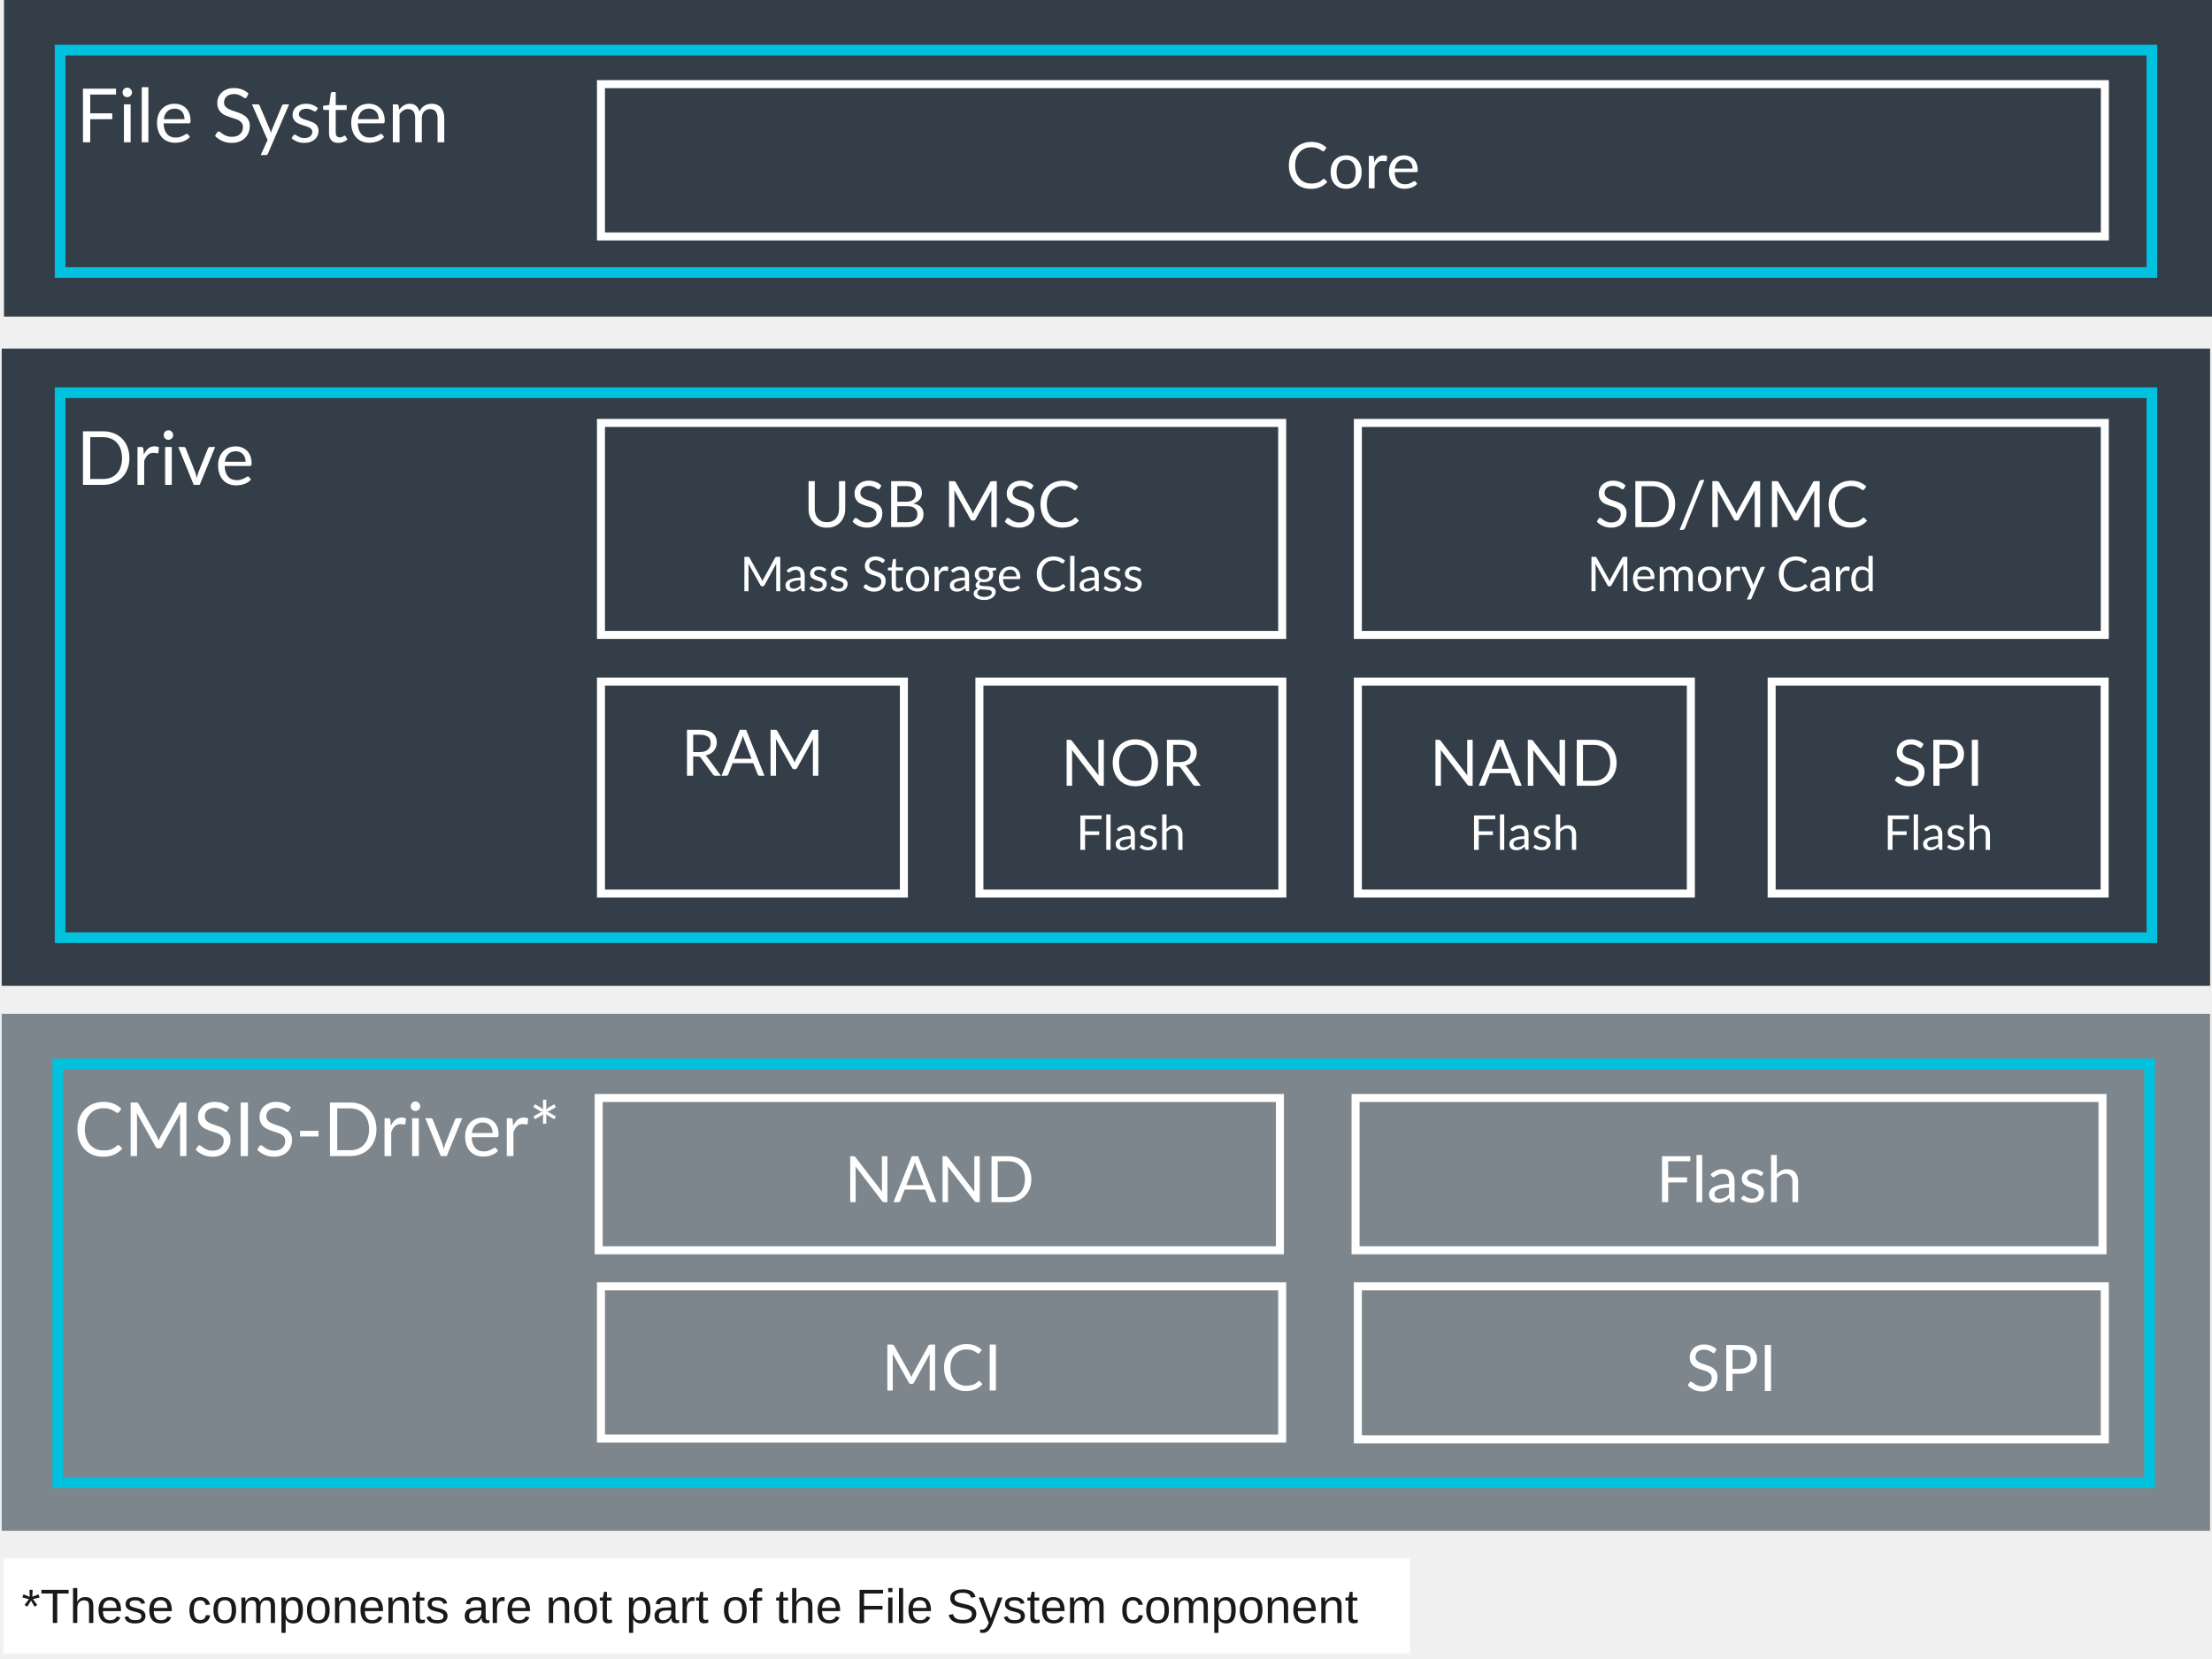
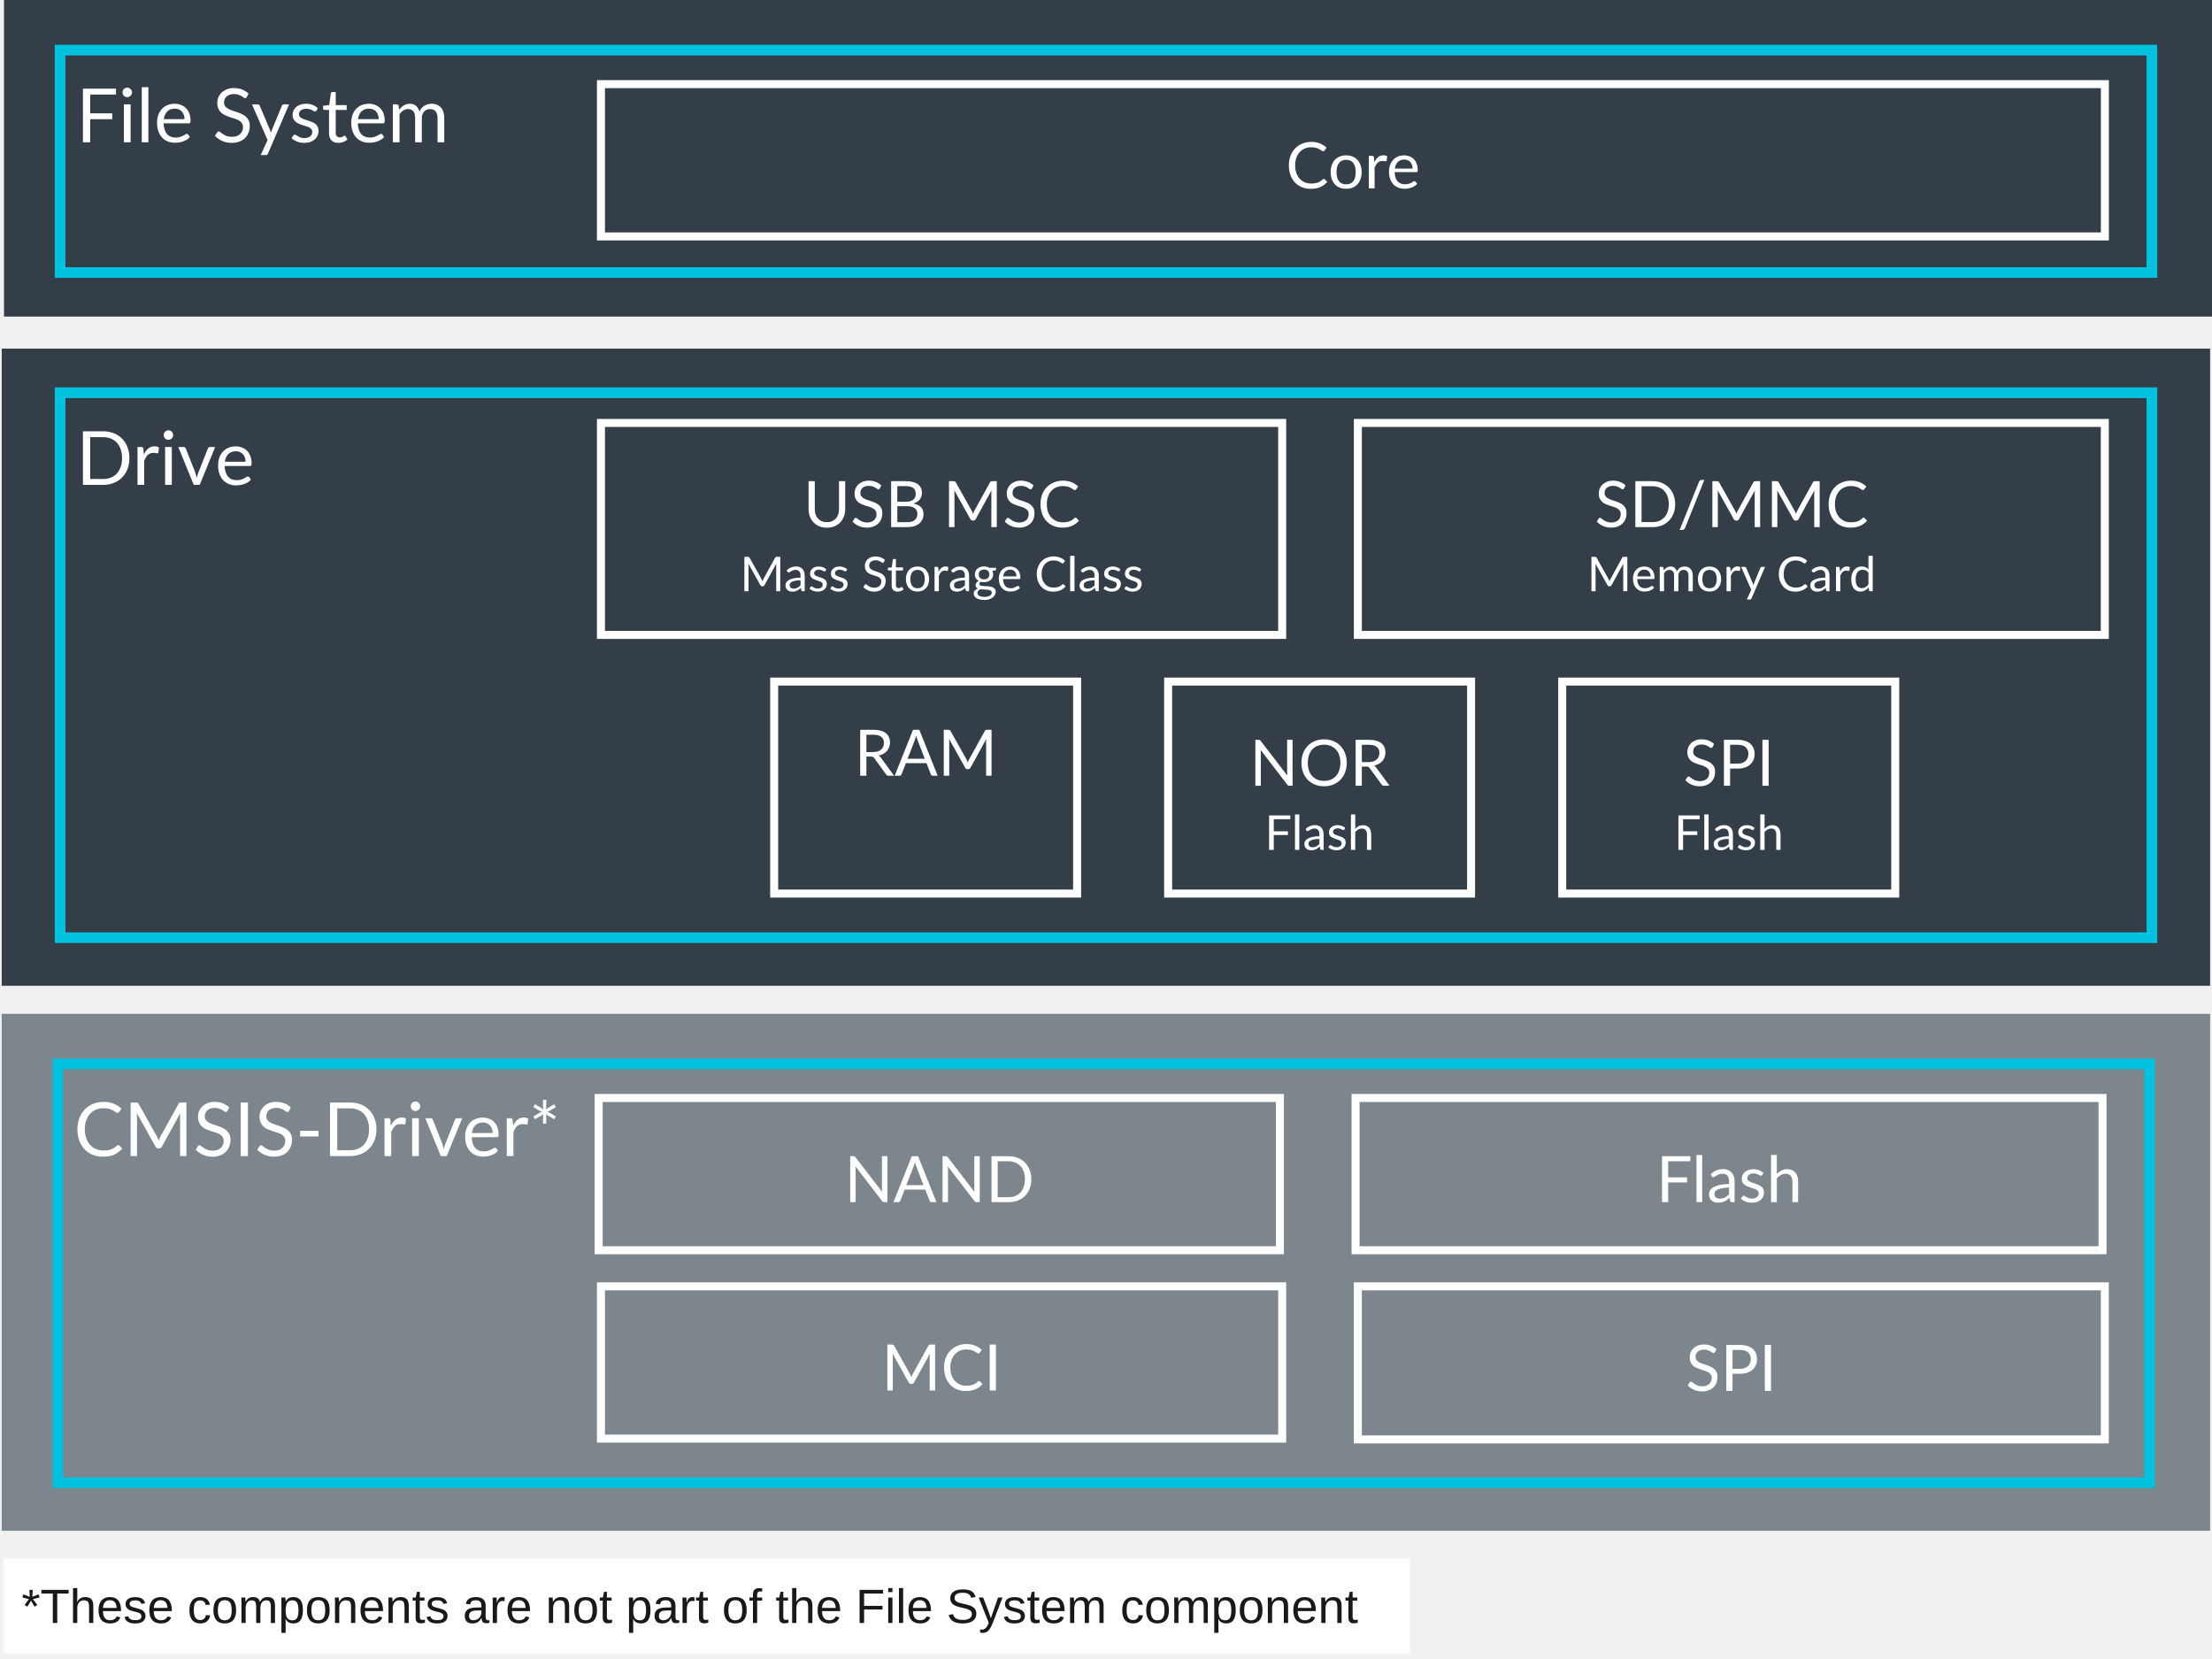
- <svg xmlns="http://www.w3.org/2000/svg" viewBox="0 0 552 414" height="414" width="552">
-   <defs />
-   <g transform="translate(-283.29,-170.00)">
-     <path id="shape1" d="M551.1,159.0L551.1,.0L.0,.0L.0,159.0L551.1,159.0z" fill="#333e48" fill-rule="nonzero" transform="translate(283.719,257)" />
-     <g id="shape2" transform="translate(433.2572,275.5433)">
-       <path d="M170.0,52.9L170.0,.0L.0,.0L.0,52.9L170.0,52.9z" fill="none" stroke-width="2" stroke="#ffffff" />
-       <text style="fill:#ffffff;font-family:Lato,PingFang SC,Mircrosoft YaHei,Arial;font-size:9.00pt" xml:space="preserve">
-         <tspan y="26.0" style="font-family:Lato,PingFang SC,Mircrosoft YaHei,Arial;font-size:12.00pt" x="50.5">USB MSC</tspan>
-         <tspan y="42.0" style="font-family:Lato,PingFang SC,Mircrosoft YaHei,Arial" x="34.7">Mass Storage Class</tspan>
+ <svg xmlns="http://www.w3.org/2000/svg" width="552" height="414">
+   <g class="layer">
+     <path d="m551.53,246l0,-159l-551.1,0l0,159l551.1,0z" fill="#333e48" fill-rule="nonzero" id="shape1" />
+     <g id="shape2" transform="translate(433.257 275.543) matrix(1 0 0 1 -283.29 -170)">
+       <path d="m170,52.9l0,-52.9l-170,0l0,52.9l170,0z" fill="none" id="svg_2" stroke="#ffffff" stroke-width="2" />
+       <text fill="#ffffff" font-family="Lato,PingFang SC,Mircrosoft YaHei,Arial" font-size="9.00pt" id="svg_3" xml:space="preserve">
+         <tspan font-family="Lato,PingFang SC,Mircrosoft YaHei,Arial" font-size="12.00pt" id="svg_4" x="50.5" y="26">USB MSC</tspan>
+         <tspan font-family="Lato,PingFang SC,Mircrosoft YaHei,Arial" id="svg_5" x="34.7" y="42">Mass Storage Class</tspan>
      </text>
    </g>
-     <g id="shape3" transform="translate(622.1392,275.5433)">
-       <path d="M186.4,52.9L186.4,.0L.0,.0L.0,52.9L186.4,52.9z" fill="none" stroke-width="2" stroke="#ffffff" />
-       <text style="fill:#ffffff;font-family:Lato,PingFang SC,Mircrosoft YaHei,Arial;font-size:9.00pt" xml:space="preserve">
-         <tspan y="26.0" style="font-family:Lato,PingFang SC,Mircrosoft YaHei,Arial;font-size:12.00pt" x="59.1">SD/MMC</tspan>
-         <tspan y="42.0" style="font-family:Lato,PingFang SC,Mircrosoft YaHei,Arial" x="57.2">Memory Card</tspan>
+     <g id="shape3" transform="translate(622.139 275.543) matrix(1 0 0 1 -283.29 -170)">
+       <path d="m186.4,52.9l0,-52.9l-186.4,0l0,52.9l186.4,0z" fill="none" id="svg_6" stroke="#ffffff" stroke-width="2" />
+       <text fill="#ffffff" font-family="Lato,PingFang SC,Mircrosoft YaHei,Arial" font-size="9.00pt" id="svg_7" xml:space="preserve">
+         <tspan font-family="Lato,PingFang SC,Mircrosoft YaHei,Arial" font-size="12.00pt" id="svg_8" x="59.1" y="26">SD/MMC</tspan>
+         <tspan font-family="Lato,PingFang SC,Mircrosoft YaHei,Arial" id="svg_9" x="57.2" y="42">Memory Card</tspan>
      </text>
    </g>
-     <g id="shape4" transform="translate(622.1402,340.0863)">
-       <path d="M83.1,52.9L83.1,.0L.0,.0L.0,52.9L83.1,52.9z" fill="none" stroke-width="2" stroke="#ffffff" />
-       <text style="fill:#ffffff;font-family:Lato,PingFang SC,Mircrosoft YaHei,Arial;font-size:9.00pt" xml:space="preserve">
-         <tspan y="26.0" style="font-family:Lato,PingFang SC,Mircrosoft YaHei,Arial;font-size:12.00pt" x="17.9">NAND</tspan>
-         <tspan y="42.0" style="font-family:Lato,PingFang SC,Mircrosoft YaHei,Arial" x="27.9">Flash</tspan>
+     <g id="shape5" transform="translate(298.289 268) matrix(1 0 0 1 -283.29 -170)">
+       <path d="m522,136l0,-136l-522,0l0,136l522,0z" fill="none" id="svg_14" stroke="#00c1de" stroke-width="2.67" />
+       <text fill="#ffffff" font-family="Lato,PingFang SC,Mircrosoft YaHei,Arial" font-size="14.00pt" id="svg_15" xml:space="preserve">
+         <tspan font-family="Lato,PingFang SC,Mircrosoft YaHei,Arial" id="svg_16" x="4" y="23">Drive</tspan>
      </text>
    </g>
-     <g id="shape5" transform="translate(298.289,268)">
-       <path d="M522.0,136.0L522.0,.0L.0,.0L.0,136.0L522.0,136.0z" fill="none" stroke-width="2.667" stroke="#00c1de" />
-       <text style="fill:#ffffff;font-family:Lato,PingFang SC,Mircrosoft YaHei,Arial;font-size:14.00pt" xml:space="preserve">
-         <tspan y="23.0" style="font-family:Lato,PingFang SC,Mircrosoft YaHei,Arial" x="4.0">Drive</tspan>
+     <g id="shape6" transform="matrix(1 0 0 1 193.193 170.086)">
+       <path d="m75.6,52.9l0,-52.9l-75.6,0l0,52.9l75.6,0z" fill="none" id="svg_17" stroke="#ffffff" stroke-width="2" />
+       <text fill="#ffffff" font-family="Lato,PingFang SC,Mircrosoft YaHei,Arial" font-size="12.00pt" id="svg_18" xml:space="preserve">
+         <tspan font-family="Lato,PingFang SC,Mircrosoft YaHei,Arial" id="svg_19" x="20" y="23.5">RAM</tspan>
      </text>
    </g>
-     <g id="shape6" transform="translate(433.2577,340.0863)">
-       <path d="M75.6,52.9L75.6,.0L.0,.0L.0,52.9L75.6,52.9z" fill="none" stroke-width="2" stroke="#ffffff" />
-       <text style="fill:#ffffff;font-family:Lato,PingFang SC,Mircrosoft YaHei,Arial;font-size:12.00pt" xml:space="preserve">
-         <tspan y="23.5" style="font-family:Lato,PingFang SC,Mircrosoft YaHei,Arial" x="20.0">RAM</tspan>
+     <g id="shape7" transform="matrix(1 0 0 1 0 0) matrix(1 0 0 1 389.852 170.086)">
+       <path d="m83.1,52.9l0,-52.9l-83.1,0l0,52.9l83.1,0z" fill="none" id="svg_20" stroke="#ffffff" stroke-width="2" />
+       <text fill="#ffffff" font-family="Lato,PingFang SC,Mircrosoft YaHei,Arial" font-size="9.00pt" id="svg_21" xml:space="preserve">
+         <tspan font-family="Lato,PingFang SC,Mircrosoft YaHei,Arial" font-size="12.00pt" id="svg_22" x="30.2" y="26">SPI</tspan>
+         <tspan font-family="Lato,PingFang SC,Mircrosoft YaHei,Arial" id="svg_23" x="27.9" y="42">Flash</tspan>
      </text>
    </g>
-     <g id="shape7" transform="translate(725.4002,340.0863)">
-       <path d="M83.1,52.9L83.1,.0L.0,.0L.0,52.9L83.1,52.9z" fill="none" stroke-width="2" stroke="#ffffff" />
-       <text style="fill:#ffffff;font-family:Lato,PingFang SC,Mircrosoft YaHei,Arial;font-size:9.00pt" xml:space="preserve">
-         <tspan y="26.0" style="font-family:Lato,PingFang SC,Mircrosoft YaHei,Arial;font-size:12.00pt" x="30.2">SPI</tspan>
-         <tspan y="42.0" style="font-family:Lato,PingFang SC,Mircrosoft YaHei,Arial" x="27.9">Flash</tspan>
+     <g id="shape8" transform="translate(0.645161 0) matrix(1 0 0 1 290.86 170.086)">
+       <path d="m75.6,52.9l0,-52.9l-75.6,0l0,52.9l75.6,0z" fill="none" id="svg_24" stroke="#ffffff" stroke-width="2" />
+       <text fill="#ffffff" font-family="Lato,PingFang SC,Mircrosoft YaHei,Arial" font-size="9.00pt" id="svg_25" xml:space="preserve">
+         <tspan font-family="Lato,PingFang SC,Mircrosoft YaHei,Arial" font-size="12.00pt" id="svg_26" x="20.3" y="26">NOR</tspan>
+         <tspan font-family="Lato,PingFang SC,Mircrosoft YaHei,Arial" id="svg_27" x="24.1" y="42">Flash</tspan>
      </text>
    </g>
-     <g id="shape8" transform="translate(527.6987,340.0863)">
-       <path d="M75.6,52.9L75.6,.0L.0,.0L.0,52.9L75.6,52.9z" fill="none" stroke-width="2" stroke="#ffffff" />
-       <text style="fill:#ffffff;font-family:Lato,PingFang SC,Mircrosoft YaHei,Arial;font-size:9.00pt" xml:space="preserve">
-         <tspan y="26.0" style="font-family:Lato,PingFang SC,Mircrosoft YaHei,Arial;font-size:12.00pt" x="20.3">NOR</tspan>
-         <tspan y="42.0" style="font-family:Lato,PingFang SC,Mircrosoft YaHei,Arial" x="24.1">Flash</tspan>
+     <path d="m551.53,382l0,-129l-551.1,0l0,129l551.1,0z" fill="#7d868c" fill-rule="nonzero" id="shape9" />
+     <g id="shape10" transform="translate(432.686 444) matrix(1 0 0 1 -283.29 -170)">
+       <path d="m170,38l0,-38l-170,0l0,38l170,0z" fill="none" id="svg_28" stroke="#ffffff" stroke-width="2" />
+       <text fill="#ffffff" font-family="Lato,PingFang SC,Mircrosoft YaHei,Arial" font-size="12.00pt" id="svg_29" xml:space="preserve">
+         <tspan font-family="Lato,PingFang SC,Mircrosoft YaHei,Arial" id="svg_30" x="61.3" y="26">NAND</tspan>
      </text>
    </g>
-     <path id="shape9" d="M551.1,129.0L551.1,.0L.0,.0L.0,129.0L551.1,129.0z" fill="#7d868c" fill-rule="nonzero" transform="translate(283.718,423)" />
-     <g id="shape10" transform="translate(432.6862,444)">
-       <path d="M170.0,38.0L170.0,.0L.0,.0L.0,38.0L170.0,38.0z" fill="none" stroke-width="2" stroke="#ffffff" />
-       <text style="fill:#ffffff;font-family:Lato,PingFang SC,Mircrosoft YaHei,Arial;font-size:12.00pt" xml:space="preserve">
-         <tspan y="26.0" style="font-family:Lato,PingFang SC,Mircrosoft YaHei,Arial" x="61.3">NAND</tspan>
+     <g id="shape11" transform="translate(621.568 444) matrix(1 0 0 1 -283.29 -170)">
+       <path d="m186.4,38l0,-38l-186.4,0l0,38l186.4,0z" fill="none" id="svg_31" stroke="#ffffff" stroke-width="2" />
+       <text fill="#ffffff" font-family="Lato,PingFang SC,Mircrosoft YaHei,Arial" font-size="12.00pt" id="svg_32" xml:space="preserve">
+         <tspan font-family="Lato,PingFang SC,Mircrosoft YaHei,Arial" id="svg_33" x="75" y="26">Flash</tspan>
      </text>
    </g>
-     <g id="shape11" transform="translate(621.5682,444)">
-       <path d="M186.4,38.0L186.4,.0L.0,.0L.0,38.0L186.4,38.0z" fill="none" stroke-width="2" stroke="#ffffff" />
-       <text style="fill:#ffffff;font-family:Lato,PingFang SC,Mircrosoft YaHei,Arial;font-size:12.00pt" xml:space="preserve">
-         <tspan y="26.0" style="font-family:Lato,PingFang SC,Mircrosoft YaHei,Arial" x="75.0">Flash</tspan>
+     <g id="shape12" transform="translate(297.718 435.5) matrix(1 0 0 1 -283.29 -170)">
+       <path d="m522,104.5l0,-104.5l-522,0l0,104.5l522,0z" fill="none" id="svg_34" stroke="#00c1de" stroke-width="2.67" />
+       <text fill="#ffffff" font-family="Lato,PingFang SC,Mircrosoft YaHei,Arial" font-size="14.00pt" id="svg_35" xml:space="preserve">
+         <tspan font-family="Lato,PingFang SC,Mircrosoft YaHei,Arial" id="svg_36" x="4" y="23">CMSIS-Driver*</tspan>
      </text>
    </g>
-     <g id="shape12" transform="translate(297.718,435.5)">
-       <path d="M522.0,104.5L522.0,.0L.0,.0L.0,104.5L522.0,104.5z" fill="none" stroke-width="2.667" stroke="#00c1de" />
-       <text style="fill:#ffffff;font-family:Lato,PingFang SC,Mircrosoft YaHei,Arial;font-size:14.00pt" xml:space="preserve">
-         <tspan y="23.0" style="font-family:Lato,PingFang SC,Mircrosoft YaHei,Arial" x="4.0">CMSIS-Driver*</tspan>
+     <g id="shape13" transform="translate(433.257 491) matrix(1 0 0 1 -283.29 -170)">
+       <path d="m170,38l0,-38l-170,0l0,38l170,0z" fill="none" id="svg_37" stroke="#ffffff" stroke-width="2" />
+       <text fill="#ffffff" font-family="Lato,PingFang SC,Mircrosoft YaHei,Arial" font-size="12.00pt" id="svg_38" xml:space="preserve">
+         <tspan font-family="Lato,PingFang SC,Mircrosoft YaHei,Arial" id="svg_39" x="70" y="26">MCI</tspan>
      </text>
    </g>
-     <g id="shape13" transform="translate(433.2572,491)">
-       <path d="M170.0,38.0L170.0,.0L.0,.0L.0,38.0L170.0,38.0z" fill="none" stroke-width="2" stroke="#ffffff" />
-       <text style="fill:#ffffff;font-family:Lato,PingFang SC,Mircrosoft YaHei,Arial;font-size:12.00pt" xml:space="preserve">
-         <tspan y="26.0" style="font-family:Lato,PingFang SC,Mircrosoft YaHei,Arial" x="70.0">MCI</tspan>
+     <g id="shape14" transform="translate(622.139 491) matrix(1 0 0 1 -283.29 -170)">
+       <path d="m186.4,38.2l0,-38.2l-186.4,0l0,38.2l186.4,0z" fill="none" id="svg_40" stroke="#ffffff" stroke-width="2" />
+       <text fill="#ffffff" font-family="Lato,PingFang SC,Mircrosoft YaHei,Arial" font-size="12.00pt" id="svg_41" xml:space="preserve">
+         <tspan font-family="Lato,PingFang SC,Mircrosoft YaHei,Arial" id="svg_42" x="81.8" y="26.1">SPI</tspan>
      </text>
    </g>
-     <g id="shape14" transform="translate(622.1392,491.0004)">
-       <path d="M186.4,38.2L186.4,.0L.0,.0L.0,38.2L186.4,38.2z" fill="none" stroke-width="2" stroke="#ffffff" />
-       <text style="fill:#ffffff;font-family:Lato,PingFang SC,Mircrosoft YaHei,Arial;font-size:12.00pt" xml:space="preserve">
-         <tspan y="26.1" style="font-family:Lato,PingFang SC,Mircrosoft YaHei,Arial" x="81.8">SPI</tspan>
+     <path d="m552.1,79l0,-79l-551.1,0l0,79l551.1,0z" fill="#333e48" fill-rule="nonzero" id="shape15" />
+     <g id="shape16" transform="translate(433.257 191) matrix(1 0 0 1 -283.29 -170)">
+       <path d="m375.3,38l0,-38l-375.3,0l0,38l375.3,0z" fill="none" id="svg_43" stroke="#ffffff" stroke-width="2" />
+       <text fill="#ffffff" font-family="Lato,PingFang SC,Mircrosoft YaHei,Arial" font-size="12.00pt" id="svg_44" xml:space="preserve">
+         <tspan font-family="Lato,PingFang SC,Mircrosoft YaHei,Arial" id="svg_45" x="170.9" y="26">Core</tspan>
      </text>
    </g>
-     <path id="shape15" d="M551.1,79.0L551.1,.0L.0,.0L.0,79.0L551.1,79.0z" fill="#333e48" fill-rule="nonzero" transform="translate(284.289,170)" />
-     <g id="shape16" transform="translate(433.257,191)">
-       <path d="M375.3,38.0L375.3,.0L.0,.0L.0,38.0L375.3,38.0z" fill="none" stroke-width="2" stroke="#ffffff" />
-       <text style="fill:#ffffff;font-family:Lato,PingFang SC,Mircrosoft YaHei,Arial;font-size:12.00pt" xml:space="preserve">
-         <tspan y="26.0" style="font-family:Lato,PingFang SC,Mircrosoft YaHei,Arial" x="170.9">Core</tspan>
+     <g id="shape17" transform="translate(298.289 182.5) matrix(1 0 0 1 -283.29 -170)">
+       <path d="m522,55.5l0,-55.5l-522,0l0,55.5l522,0z" fill="none" id="svg_46" stroke="#00c1de" stroke-width="2.67" />
+       <text fill="#ffffff" font-family="Lato,PingFang SC,Mircrosoft YaHei,Arial" font-size="14.00pt" id="svg_47" xml:space="preserve">
+         <tspan font-family="Lato,PingFang SC,Mircrosoft YaHei,Arial" id="svg_48" x="4" y="23">File System</tspan>
      </text>
    </g>
-     <g id="shape17" transform="translate(298.289,182.5)">
-       <path d="M522.0,55.5L522.0,.0L.0,.0L.0,55.5L522.0,55.5z" fill="none" stroke-width="2.667" stroke="#00c1de" />
-       <text style="fill:#ffffff;font-family:Lato,PingFang SC,Mircrosoft YaHei,Arial;font-size:14.00pt" xml:space="preserve">
-         <tspan y="23.0" style="font-family:Lato,PingFang SC,Mircrosoft YaHei,Arial" x="4.0">File System</tspan>
-       </text>
-     </g>
-     <g id="shape18" transform="translate(284.289,559)">
-       <path d="M.0,.0L350.7,.0L350.7,23.5L.0,23.5L.0,.0z" fill="#ffffff" fill-rule="nonzero" stroke-width="1" stroke="#ffffff" stroke-opacity="0.30" />
-       <text style="fill:#191919;font-family:Arial,PingFang SC,Mircrosoft YaHei,Arial;font-size:9.00pt" xml:space="preserve">
-         <tspan y="16.0" style="font-family:Arial,PingFang SC,Mircrosoft YaHei,Arial" x="4.4">*These components are not part of the File System component</tspan>
+     <g id="shape18" transform="translate(284.289 559) matrix(1 0 0 1 -283.29 -170)">
+       <path d="m0,0l350.7,0l0,23.5l-350.7,0l0,-23.5z" fill="#ffffff" fill-rule="nonzero" id="svg_49" stroke="#ffffff" stroke-opacity="0.3" />
+       <text fill="#191919" font-family="Arial,PingFang SC,Mircrosoft YaHei,Arial" font-size="9.00pt" id="svg_50" xml:space="preserve">
+         <tspan font-family="Arial,PingFang SC,Mircrosoft YaHei,Arial" id="svg_51" x="4.4" y="16">*These components are not part of the File System component</tspan>
      </text>
    </g>
  </g>
</svg>
